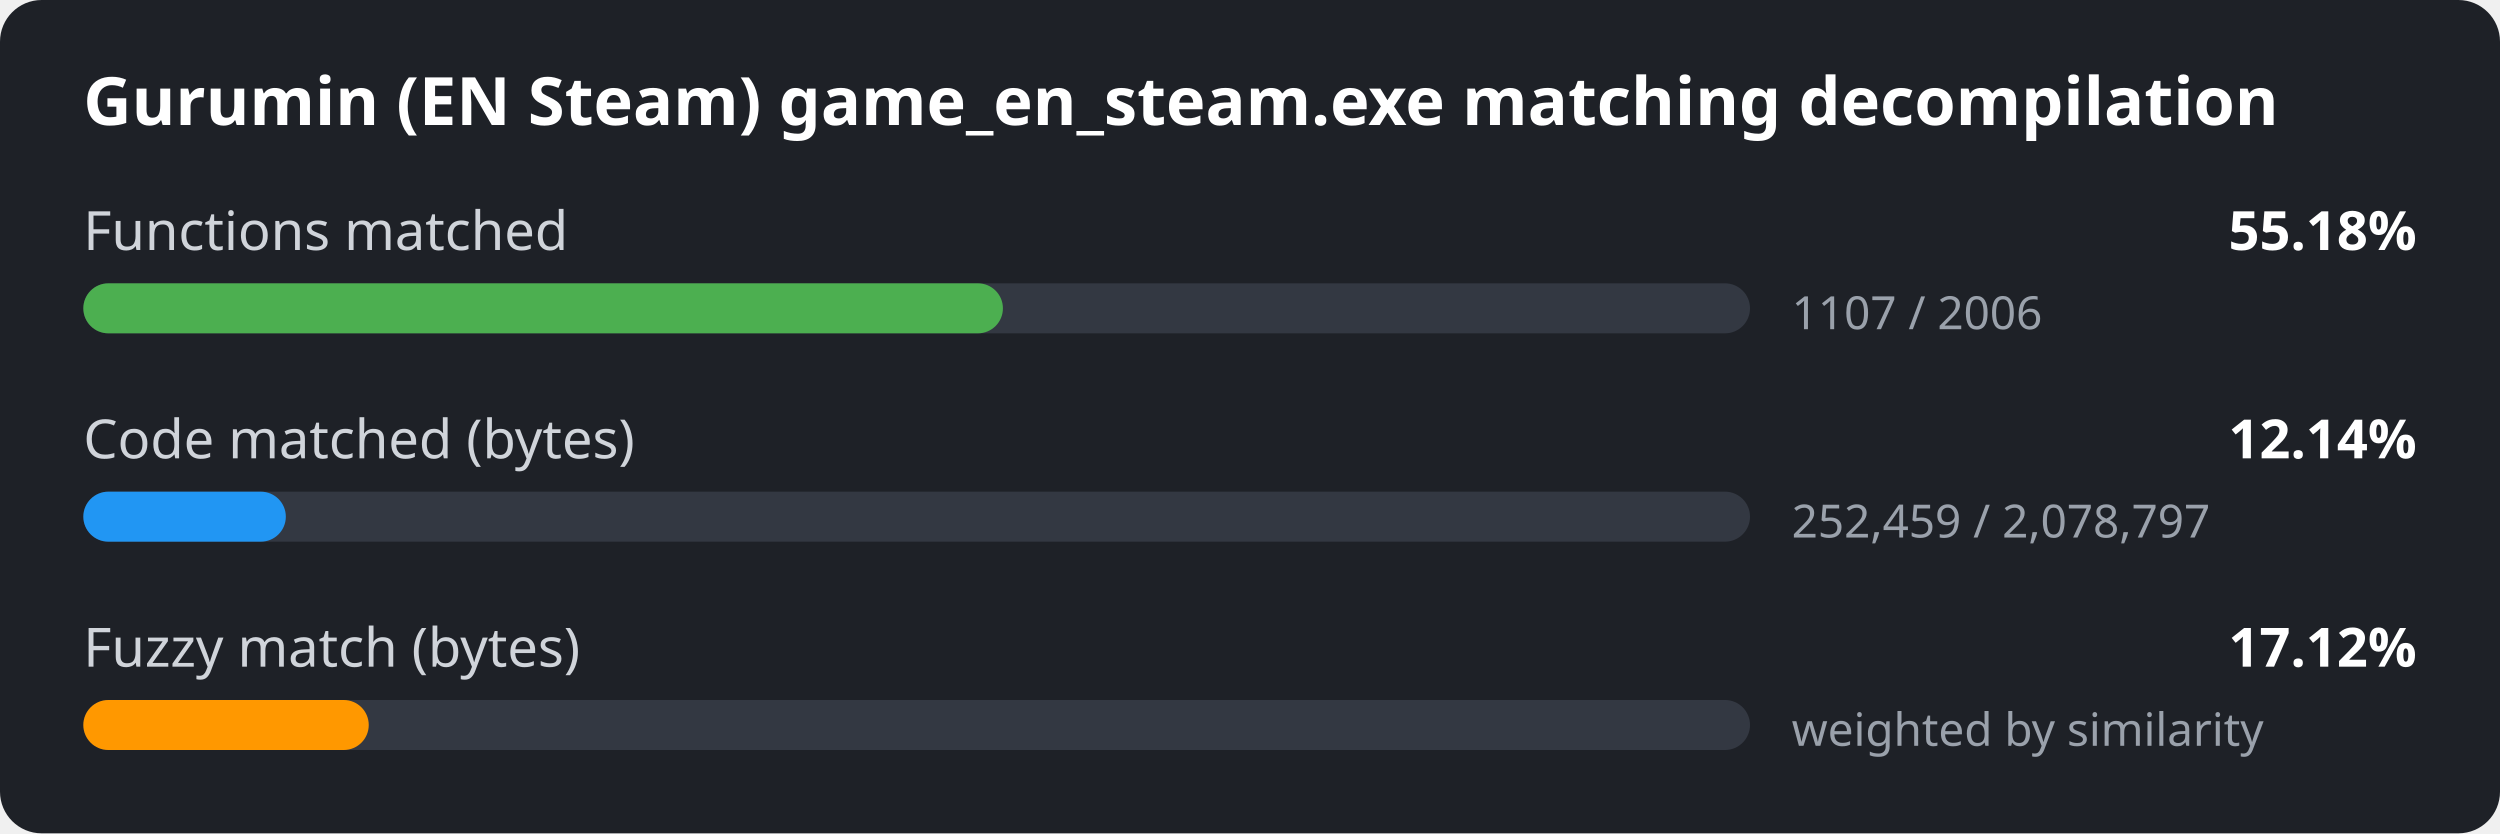
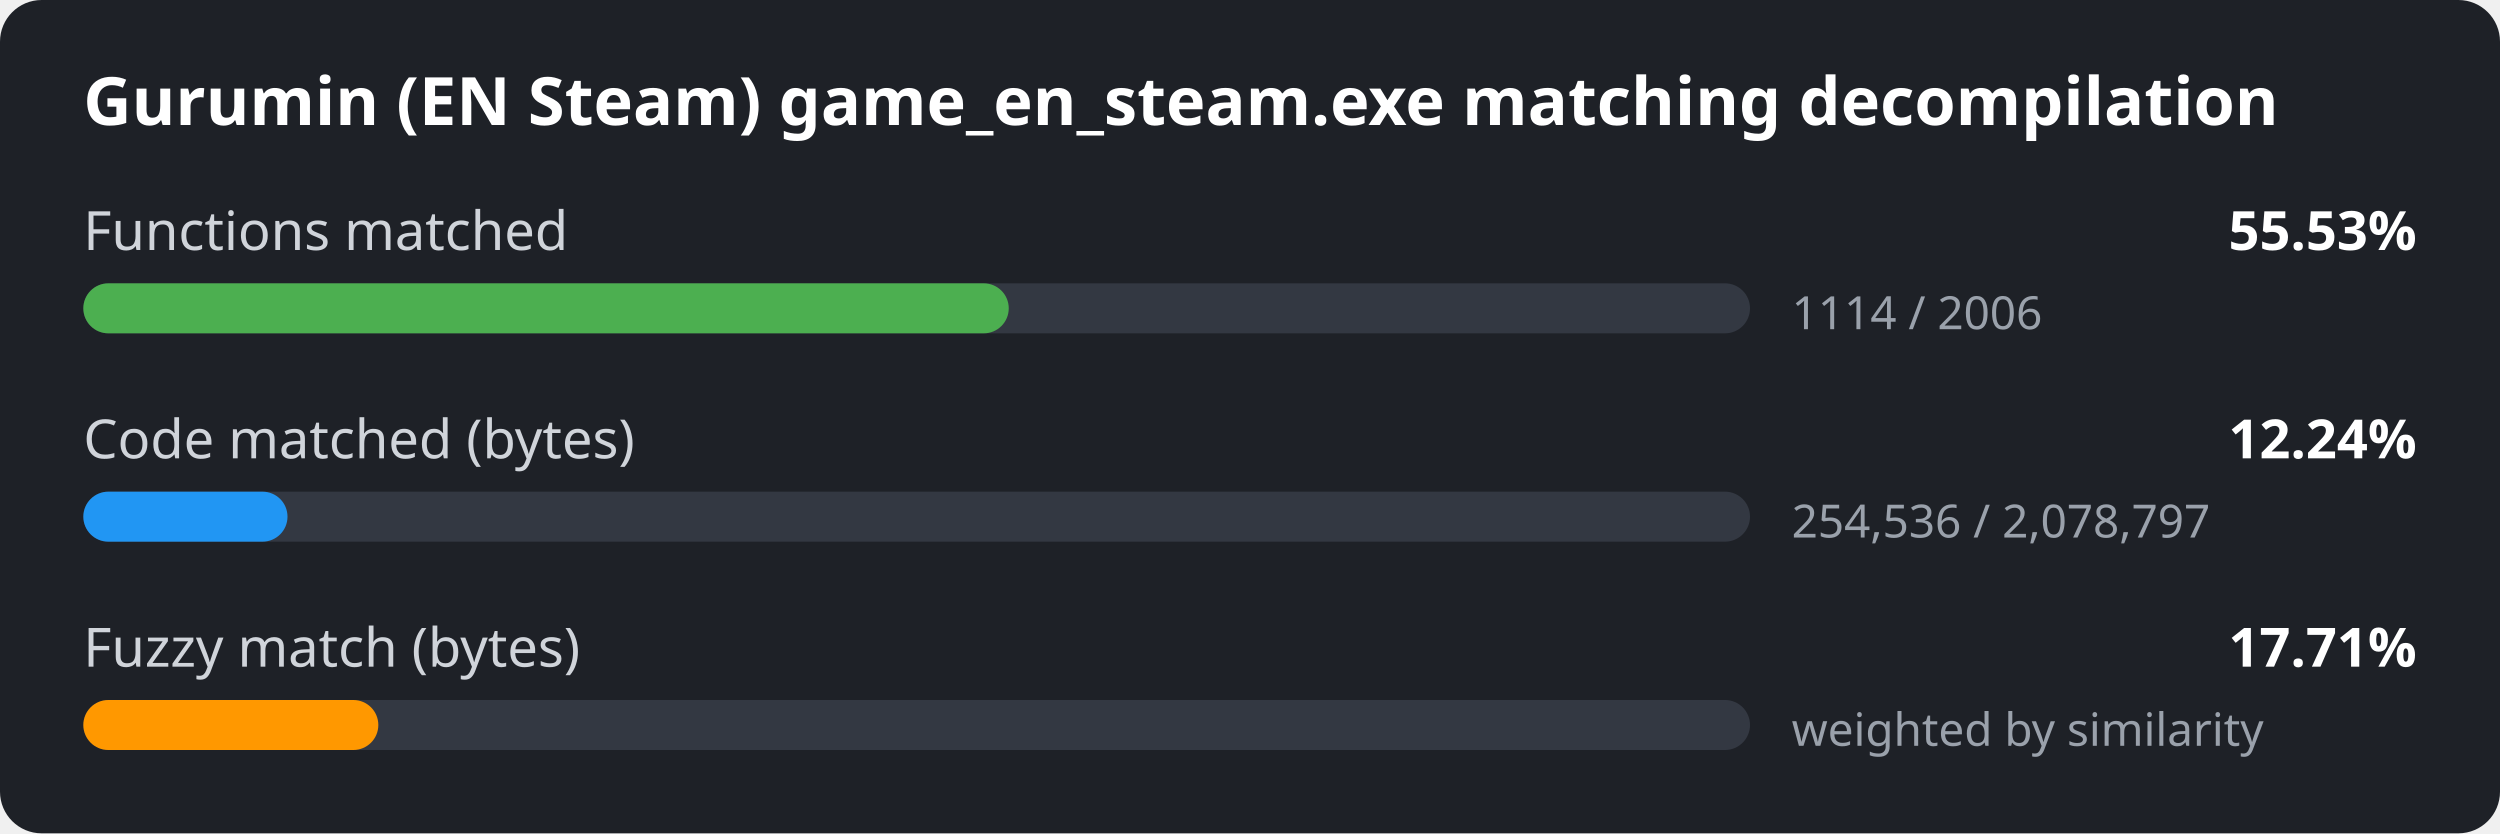
<svg xmlns="http://www.w3.org/2000/svg" width="600" height="200" viewBox="0 0 600 200">
  <style>
.bg { fill: #1e2127; }
.title { font: 600 16px sans-serif; fill: #ffffff; }
.label { font: 13px sans-serif; fill: #d0d4da; }
.value { font: 600 13px sans-serif; fill: #ffffff; }
.detail { font: 11px sans-serif; fill: #9aa1ab; }
.track { fill: #333842; }
</style>
  <rect width="600" height="200" rx="10" class="bg" />
  <text x="20" y="30" class="title">Gurumin (EN Steam) game_en_steam.exe matching decompilation</text>
  <text x="20" y="60" class="label">Functions matched</text>
-   <text x="580" y="60" class="value" text-anchor="end">55.18%</text>
+   <text x="580" y="60" class="value" text-anchor="end">55.53%</text>
  <rect x="20" y="68" width="400" height="12" rx="6" class="track" />
-   <rect x="20" y="68" width="220.7" height="12" rx="6" fill="#4caf50" />
-   <text x="430" y="79" class="detail">1107 / 2006</text>
+   <rect x="20" y="68" width="222.1" height="12" rx="6" fill="#4caf50" />
+   <text x="430" y="79" class="detail">1114 / 2006</text>
  <text x="20" y="110" class="label">Code matched (bytes)</text>
-   <text x="580" y="110" class="value" text-anchor="end">12.14%</text>
+   <text x="580" y="110" class="value" text-anchor="end">12.24%</text>
  <rect x="20" y="118" width="400" height="12" rx="6" class="track" />
-   <rect x="20" y="118" width="48.6" height="12" rx="6" fill="#2196f3" />
-   <text x="430" y="129" class="detail">252,459 / 2,078,797</text>
+   <rect x="20" y="118" width="49.0" height="12" rx="6" fill="#2196f3" />
+   <text x="430" y="129" class="detail">254,536 / 2,078,797</text>
  <text x="20" y="160" class="label">Fuzzy match (bytes)</text>
-   <text x="580" y="160" class="value" text-anchor="end">17.12%</text>
+   <text x="580" y="160" class="value" text-anchor="end">17.71%</text>
  <rect x="20" y="168" width="400" height="12" rx="6" class="track" />
-   <rect x="20" y="168" width="68.5" height="12" rx="6" fill="#ff9800" />
+   <rect x="20" y="168" width="70.8" height="12" rx="6" fill="#ff9800" />
  <text x="430" y="179" class="detail">weighted by similarity</text>
</svg>
